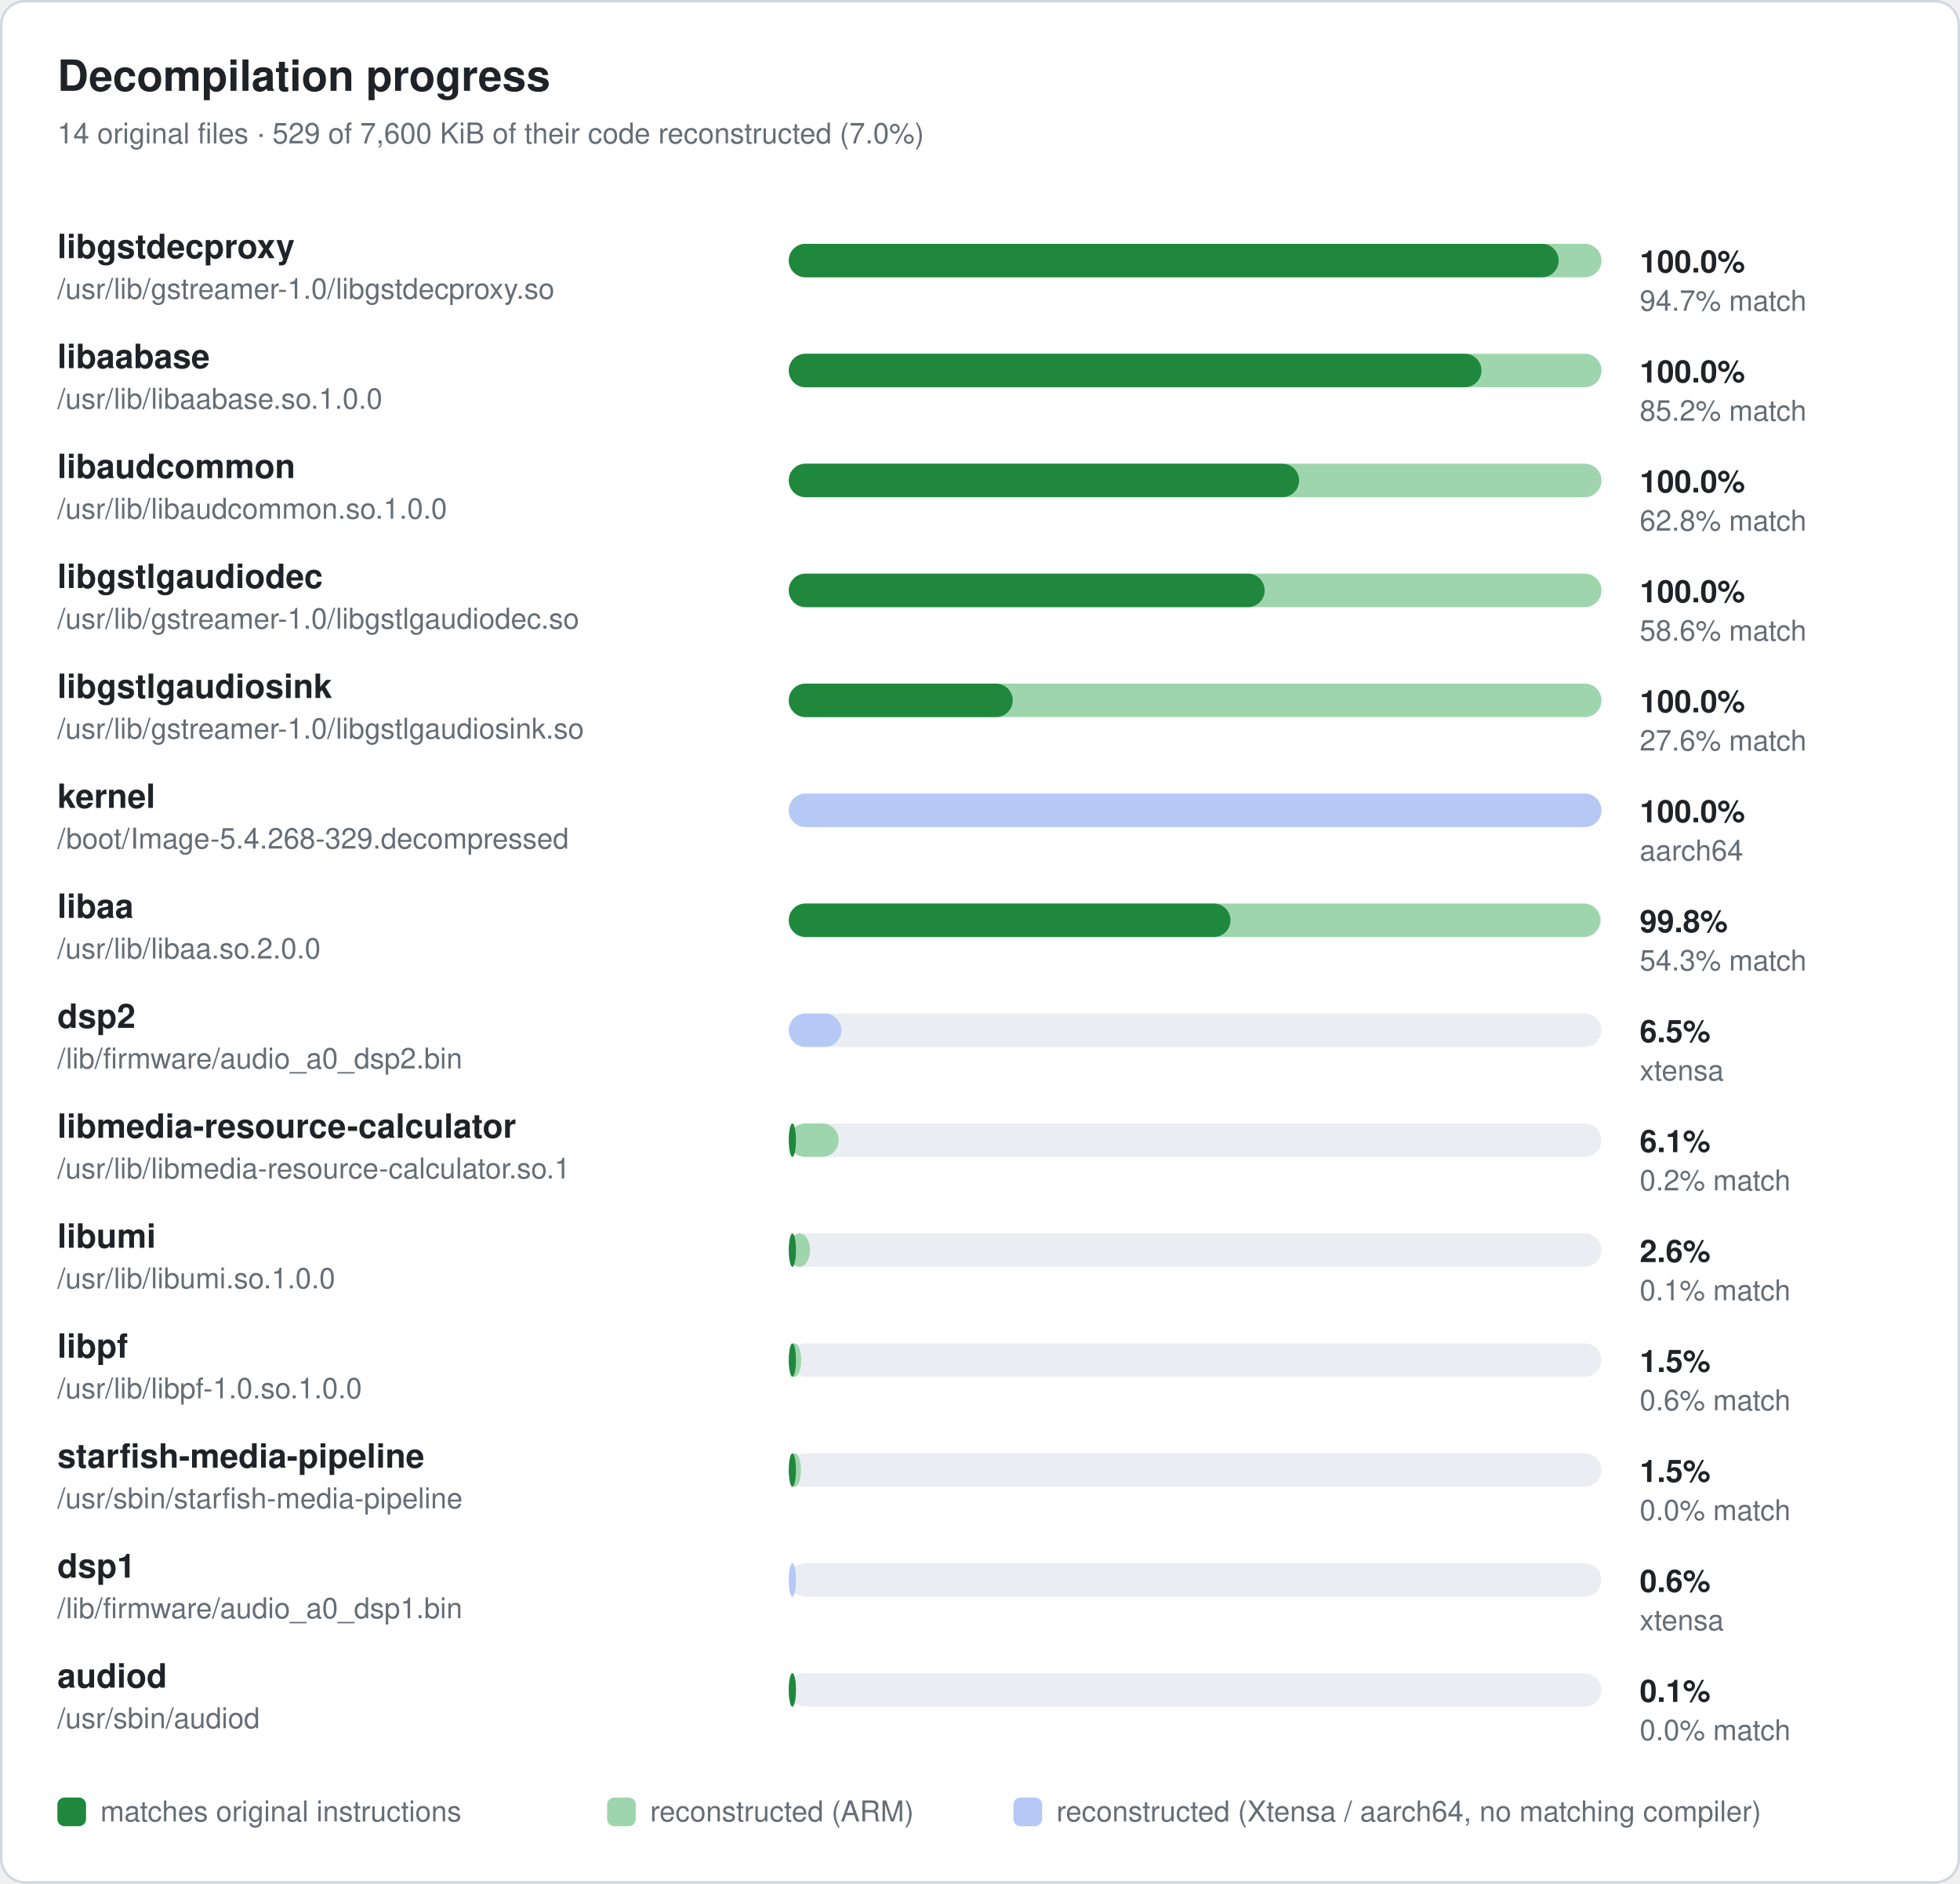
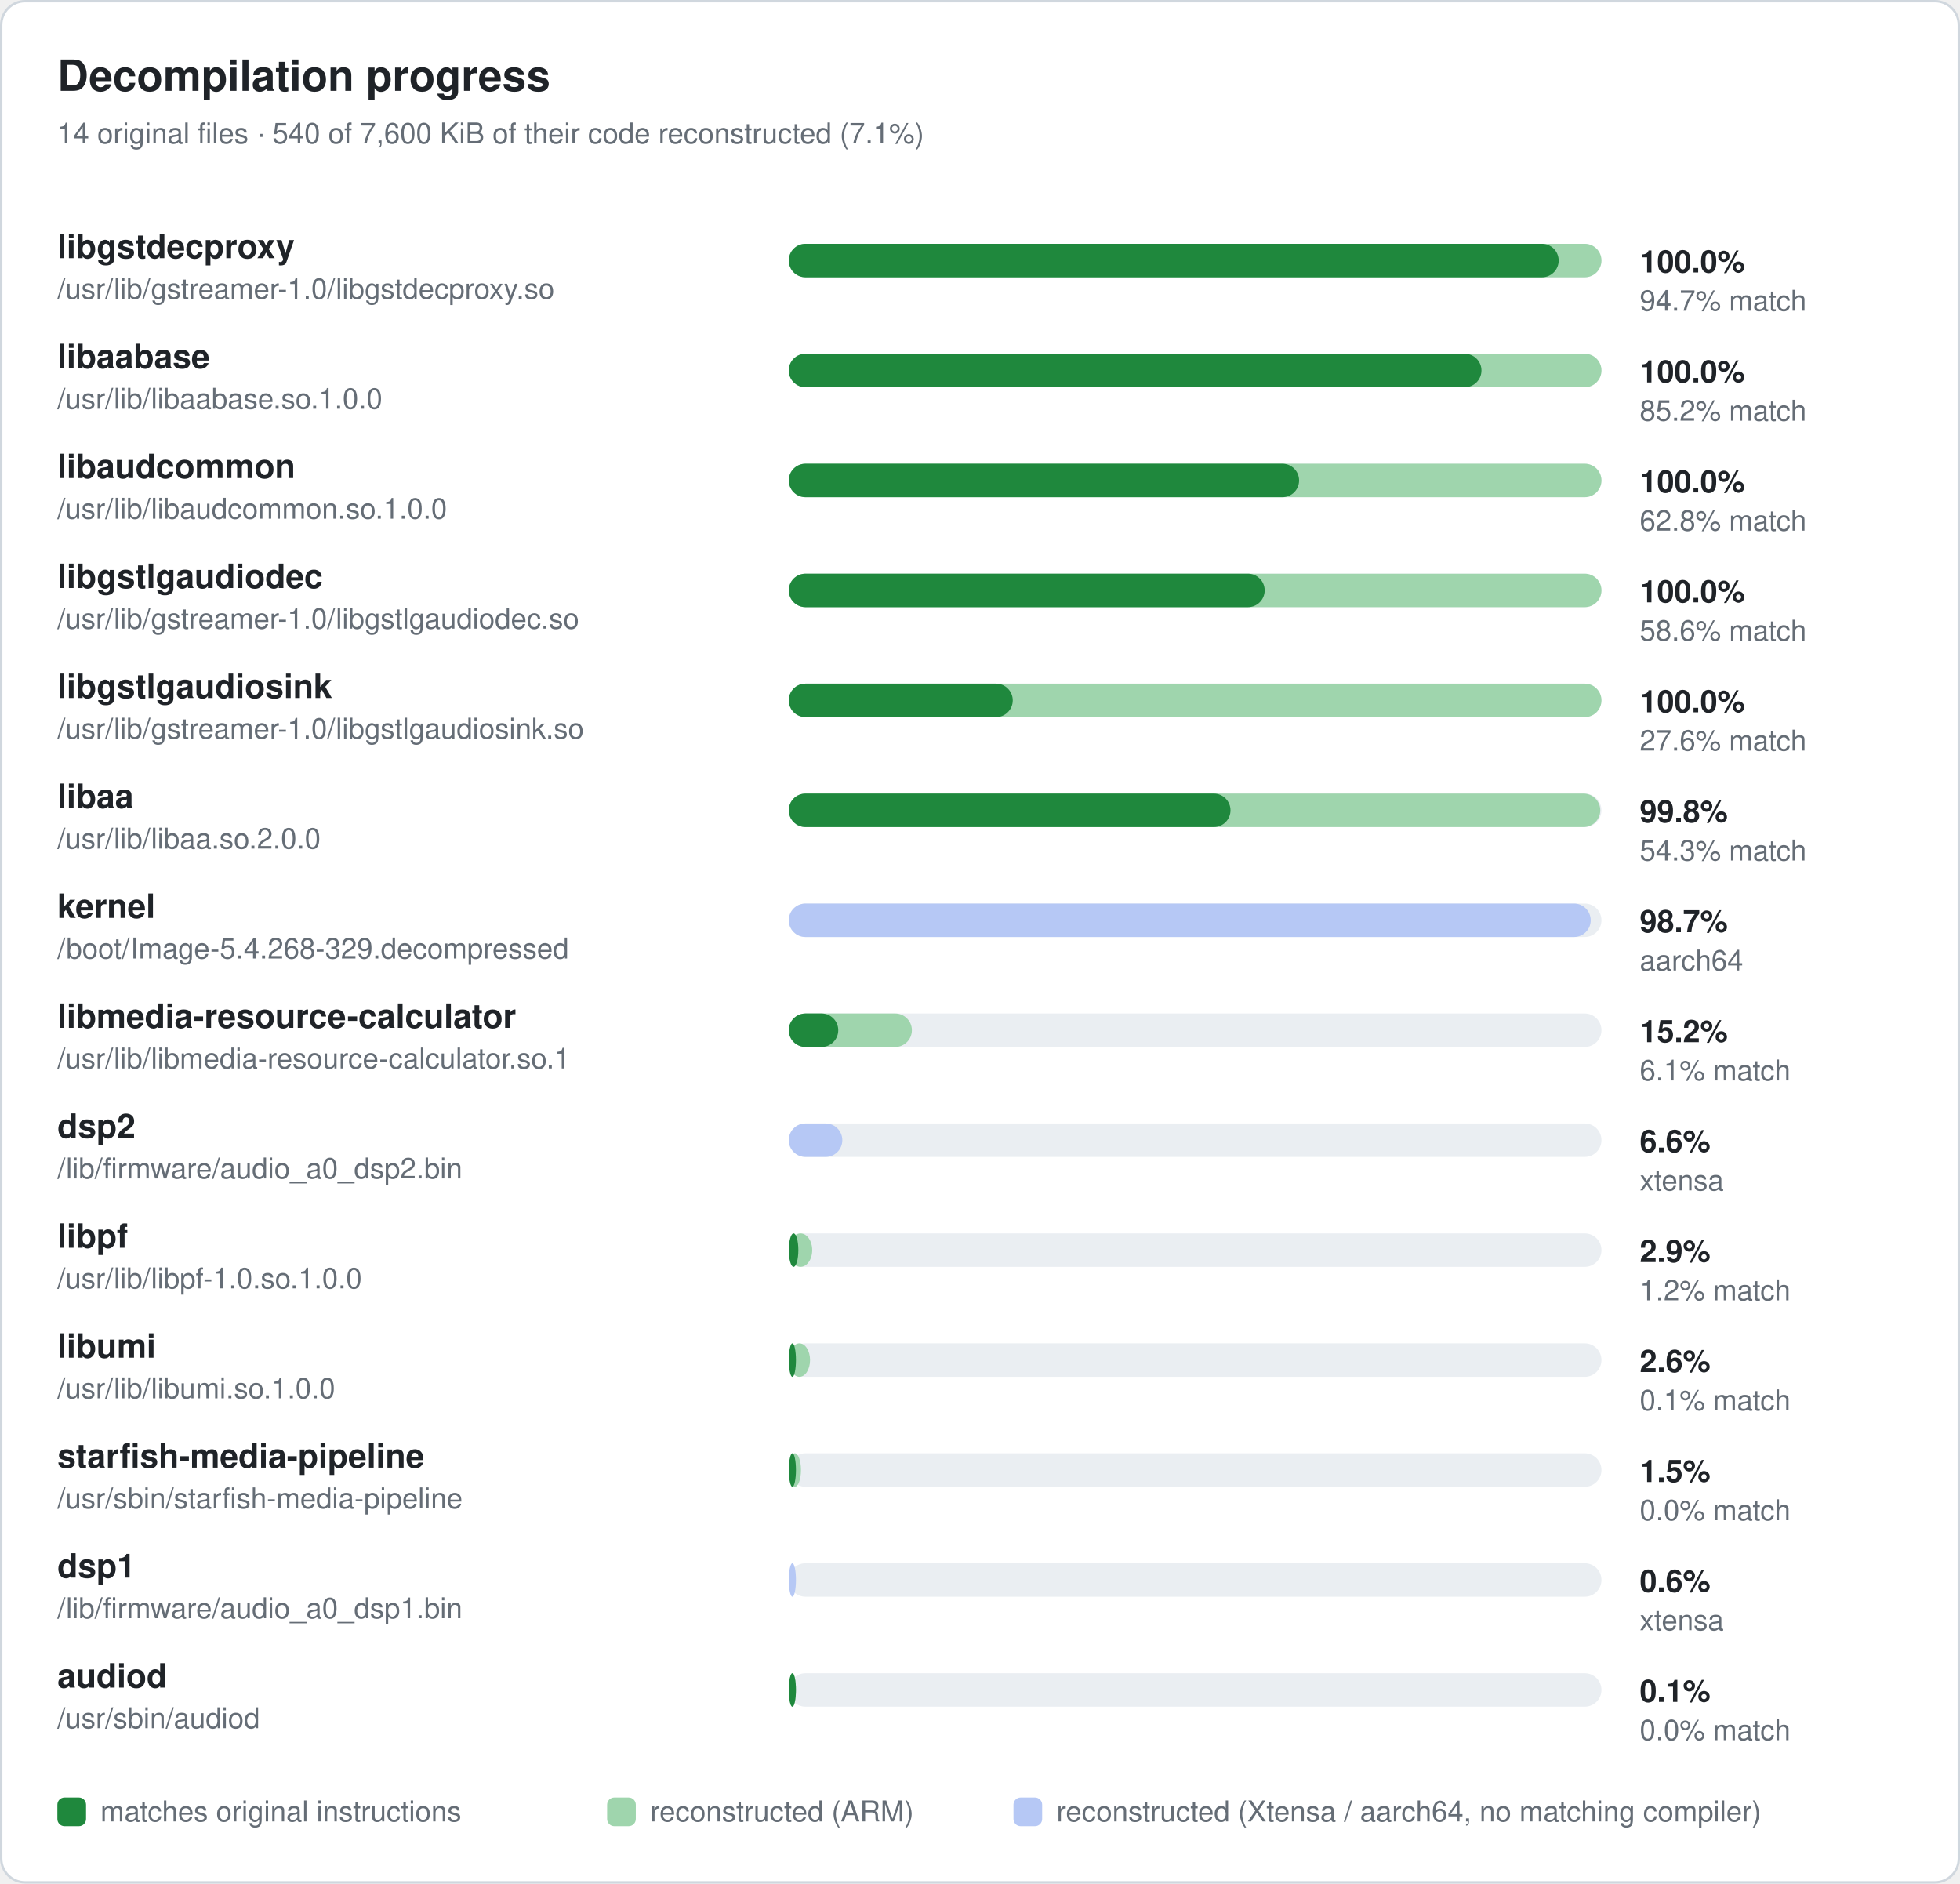
<svg xmlns="http://www.w3.org/2000/svg" width="820" height="788" viewBox="0 0 820 788" role="img" aria-label="Decompilation progress">
  <style>
  text { font-family: -apple-system, BlinkMacSystemFont, "Segoe UI", Helvetica, Arial, sans-serif; fill: #1f2328; }
  .title { font-size: 18px; font-weight: 600; }
  .sub, .path, .legend { font-size: 12px; fill: #656d76; }
  .name { font-size: 14px; font-weight: 600; }
  .pct { font-size: 13px; font-weight: 600; font-variant-numeric: tabular-nums; }
  .card { fill: #ffffff; stroke: #d0d7de; }
  .track { fill: #eaeef2; }
  .cov { fill: #9fd5ad; }
  .match { fill: #1f883d; }
  .dsp { fill: #b6c8f5; }
  @media (prefers-color-scheme: dark) {
    text { fill: #e6edf3; }
    .sub, .path, .legend { fill: #8d96a0; }
    .card { fill: #0d1117; stroke: #30363d; }
    .track { fill: #21262d; }
    .cov { fill: #2e6b3d; }
    .match { fill: #3fb950; }
    .dsp { fill: #3b5bab; }
  }
</style>
  <rect class="card" x="0.5" y="0.5" width="819" height="787" rx="10" />
  <text class="title" x="24" y="38">Decompilation progress</text>
-   <text class="sub" x="24" y="60">14 original files · 529 of 7,600 KiB of their code reconstructed (7.0%)</text>
+   <text class="sub" x="24" y="60">14 original files · 540 of 7,600 KiB of their code reconstructed (7.1%)</text>
  <text class="name" x="24" y="108">libgstdecproxy</text>
  <text class="path" x="24" y="125">/usr/lib/gstreamer-1.0/libgstdecproxy.so</text>
  <rect class="track" x="330" y="102" width="340" height="14" rx="7" />
  <rect class="cov" x="330" y="102" width="340.0" height="14" rx="7" />
  <rect class="match" x="330" y="102" width="322.1" height="14" rx="7" />
  <text class="pct" x="686" y="114">100.0%</text>
  <text class="path" x="686" y="130">94.7% match</text>
  <text class="name" x="24" y="154">libaabase</text>
  <text class="path" x="24" y="171">/usr/lib/libaabase.so.1.0.0</text>
  <rect class="track" x="330" y="148" width="340" height="14" rx="7" />
  <rect class="cov" x="330" y="148" width="340.0" height="14" rx="7" />
  <rect class="match" x="330" y="148" width="289.8" height="14" rx="7" />
  <text class="pct" x="686" y="160">100.0%</text>
  <text class="path" x="686" y="176">85.2% match</text>
  <text class="name" x="24" y="200">libaudcommon</text>
  <text class="path" x="24" y="217">/usr/lib/libaudcommon.so.1.0.0</text>
  <rect class="track" x="330" y="194" width="340" height="14" rx="7" />
  <rect class="cov" x="330" y="194" width="340.0" height="14" rx="7" />
  <rect class="match" x="330" y="194" width="213.5" height="14" rx="7" />
  <text class="pct" x="686" y="206">100.0%</text>
  <text class="path" x="686" y="222">62.8% match</text>
  <text class="name" x="24" y="246">libgstlgaudiodec</text>
  <text class="path" x="24" y="263">/usr/lib/gstreamer-1.0/libgstlgaudiodec.so</text>
  <rect class="track" x="330" y="240" width="340" height="14" rx="7" />
  <rect class="cov" x="330" y="240" width="340.0" height="14" rx="7" />
  <rect class="match" x="330" y="240" width="199.1" height="14" rx="7" />
  <text class="pct" x="686" y="252">100.0%</text>
  <text class="path" x="686" y="268">58.6% match</text>
  <text class="name" x="24" y="292">libgstlgaudiosink</text>
  <text class="path" x="24" y="309">/usr/lib/gstreamer-1.0/libgstlgaudiosink.so</text>
  <rect class="track" x="330" y="286" width="340" height="14" rx="7" />
  <rect class="cov" x="330" y="286" width="340.0" height="14" rx="7" />
  <rect class="match" x="330" y="286" width="93.7" height="14" rx="7" />
  <text class="pct" x="686" y="298">100.0%</text>
  <text class="path" x="686" y="314">27.6% match</text>
-   <text class="name" x="24" y="338">kernel</text>
-   <text class="path" x="24" y="355">/boot/Image-5.4.268-329.decompressed</text>
+   <text class="name" x="24" y="338">libaa</text>
+   <text class="path" x="24" y="355">/usr/lib/libaa.so.2.0.0</text>
  <rect class="track" x="330" y="332" width="340" height="14" rx="7" />
-   <rect class="dsp" x="330" y="332" width="340.0" height="14" rx="7" />
-   <text class="pct" x="686" y="344">100.0%</text>
-   <text class="path" x="686" y="360">aarch64</text>
-   <text class="name" x="24" y="384">libaa</text>
-   <text class="path" x="24" y="401">/usr/lib/libaa.so.2.0.0</text>
+   <rect class="cov" x="330" y="332" width="339.5" height="14" rx="7" />
+   <rect class="match" x="330" y="332" width="184.8" height="14" rx="7" />
+   <text class="pct" x="686" y="344">99.8%</text>
+   <text class="path" x="686" y="360">54.3% match</text>
+   <text class="name" x="24" y="384">kernel</text>
+   <text class="path" x="24" y="401">/boot/Image-5.4.268-329.decompressed</text>
  <rect class="track" x="330" y="378" width="340" height="14" rx="7" />
-   <rect class="cov" x="330" y="378" width="339.5" height="14" rx="7" />
-   <rect class="match" x="330" y="378" width="184.8" height="14" rx="7" />
-   <text class="pct" x="686" y="390">99.8%</text>
-   <text class="path" x="686" y="406">54.3% match</text>
-   <text class="name" x="24" y="430">dsp2</text>
-   <text class="path" x="24" y="447">/lib/firmware/audio_a0_dsp2.bin</text>
+   <rect class="dsp" x="330" y="378" width="335.5" height="14" rx="7" />
+   <text class="pct" x="686" y="390">98.7%</text>
+   <text class="path" x="686" y="406">aarch64</text>
+   <text class="name" x="24" y="430">libmedia-resource-calculator</text>
+   <text class="path" x="24" y="447">/usr/lib/libmedia-resource-calculator.so.1</text>
  <rect class="track" x="330" y="424" width="340" height="14" rx="7" />
-   <rect class="dsp" x="330" y="424" width="22.0" height="14" rx="7" />
-   <text class="pct" x="686" y="436">6.5%</text>
-   <text class="path" x="686" y="452">xtensa</text>
-   <text class="name" x="24" y="476">libmedia-resource-calculator</text>
-   <text class="path" x="24" y="493">/usr/lib/libmedia-resource-calculator.so.1</text>
+   <rect class="cov" x="330" y="424" width="51.5" height="14" rx="7" />
+   <rect class="match" x="330" y="424" width="20.7" height="14" rx="7" />
+   <text class="pct" x="686" y="436">15.2%</text>
+   <text class="path" x="686" y="452">6.1% match</text>
+   <text class="name" x="24" y="476">dsp2</text>
+   <text class="path" x="24" y="493">/lib/firmware/audio_a0_dsp2.bin</text>
  <rect class="track" x="330" y="470" width="340" height="14" rx="7" />
-   <rect class="cov" x="330" y="470" width="20.9" height="14" rx="7" />
-   <rect class="match" x="330" y="470" width="3.0" height="14" rx="7" />
-   <text class="pct" x="686" y="482">6.1%</text>
-   <text class="path" x="686" y="498">0.2% match</text>
-   <text class="name" x="24" y="522">libumi</text>
-   <text class="path" x="24" y="539">/usr/lib/libumi.so.1.0.0</text>
+   <rect class="dsp" x="330" y="470" width="22.4" height="14" rx="7" />
+   <text class="pct" x="686" y="482">6.6%</text>
+   <text class="path" x="686" y="498">xtensa</text>
+   <text class="name" x="24" y="522">libpf</text>
+   <text class="path" x="24" y="539">/usr/lib/libpf-1.0.so.1.0.0</text>
  <rect class="track" x="330" y="516" width="340" height="14" rx="7" />
-   <rect class="cov" x="330" y="516" width="8.9" height="14" rx="7" />
-   <rect class="match" x="330" y="516" width="3.0" height="14" rx="7" />
-   <text class="pct" x="686" y="528">2.6%</text>
-   <text class="path" x="686" y="544">0.1% match</text>
-   <text class="name" x="24" y="568">libpf</text>
-   <text class="path" x="24" y="585">/usr/lib/libpf-1.0.so.1.0.0</text>
+   <rect class="cov" x="330" y="516" width="9.8" height="14" rx="7" />
+   <rect class="match" x="330" y="516" width="4.0" height="14" rx="7" />
+   <text class="pct" x="686" y="528">2.9%</text>
+   <text class="path" x="686" y="544">1.2% match</text>
+   <text class="name" x="24" y="568">libumi</text>
+   <text class="path" x="24" y="585">/usr/lib/libumi.so.1.0.0</text>
  <rect class="track" x="330" y="562" width="340" height="14" rx="7" />
-   <rect class="cov" x="330" y="562" width="5.2" height="14" rx="7" />
+   <rect class="cov" x="330" y="562" width="8.9" height="14" rx="7" />
  <rect class="match" x="330" y="562" width="3.0" height="14" rx="7" />
-   <text class="pct" x="686" y="574">1.5%</text>
-   <text class="path" x="686" y="590">0.6% match</text>
+   <text class="pct" x="686" y="574">2.6%</text>
+   <text class="path" x="686" y="590">0.1% match</text>
  <text class="name" x="24" y="614">starfish-media-pipeline</text>
  <text class="path" x="24" y="631">/usr/sbin/starfish-media-pipeline</text>
  <rect class="track" x="330" y="608" width="340" height="14" rx="7" />
  <rect class="cov" x="330" y="608" width="5.1" height="14" rx="7" />
  <rect class="match" x="330" y="608" width="3.0" height="14" rx="7" />
  <text class="pct" x="686" y="620">1.5%</text>
  <text class="path" x="686" y="636">0.0% match</text>
  <text class="name" x="24" y="660">dsp1</text>
  <text class="path" x="24" y="677">/lib/firmware/audio_a0_dsp1.bin</text>
  <rect class="track" x="330" y="654" width="340" height="14" rx="7" />
  <rect class="dsp" x="330" y="654" width="3.0" height="14" rx="7" />
  <text class="pct" x="686" y="666">0.6%</text>
  <text class="path" x="686" y="682">xtensa</text>
  <text class="name" x="24" y="706">audiod</text>
  <text class="path" x="24" y="723">/usr/sbin/audiod</text>
  <rect class="track" x="330" y="700" width="340" height="14" rx="7" />
  <rect class="cov" x="330" y="700" width="3.0" height="14" rx="7" />
  <rect class="match" x="330" y="700" width="3.0" height="14" rx="7" />
  <text class="pct" x="686" y="712">0.1%</text>
  <text class="path" x="686" y="728">0.0% match</text>
  <rect class="match" x="24" y="752" width="12" height="12" rx="3" />
  <text class="legend" x="42" y="762">matches original instructions</text>
  <rect class="cov" x="254" y="752" width="12" height="12" rx="3" />
  <text class="legend" x="272" y="762">reconstructed (ARM)</text>
  <rect class="dsp" x="424" y="752" width="12" height="12" rx="3" />
  <text class="legend" x="442" y="762">reconstructed (Xtensa / aarch64, no matching compiler)</text>
</svg>
